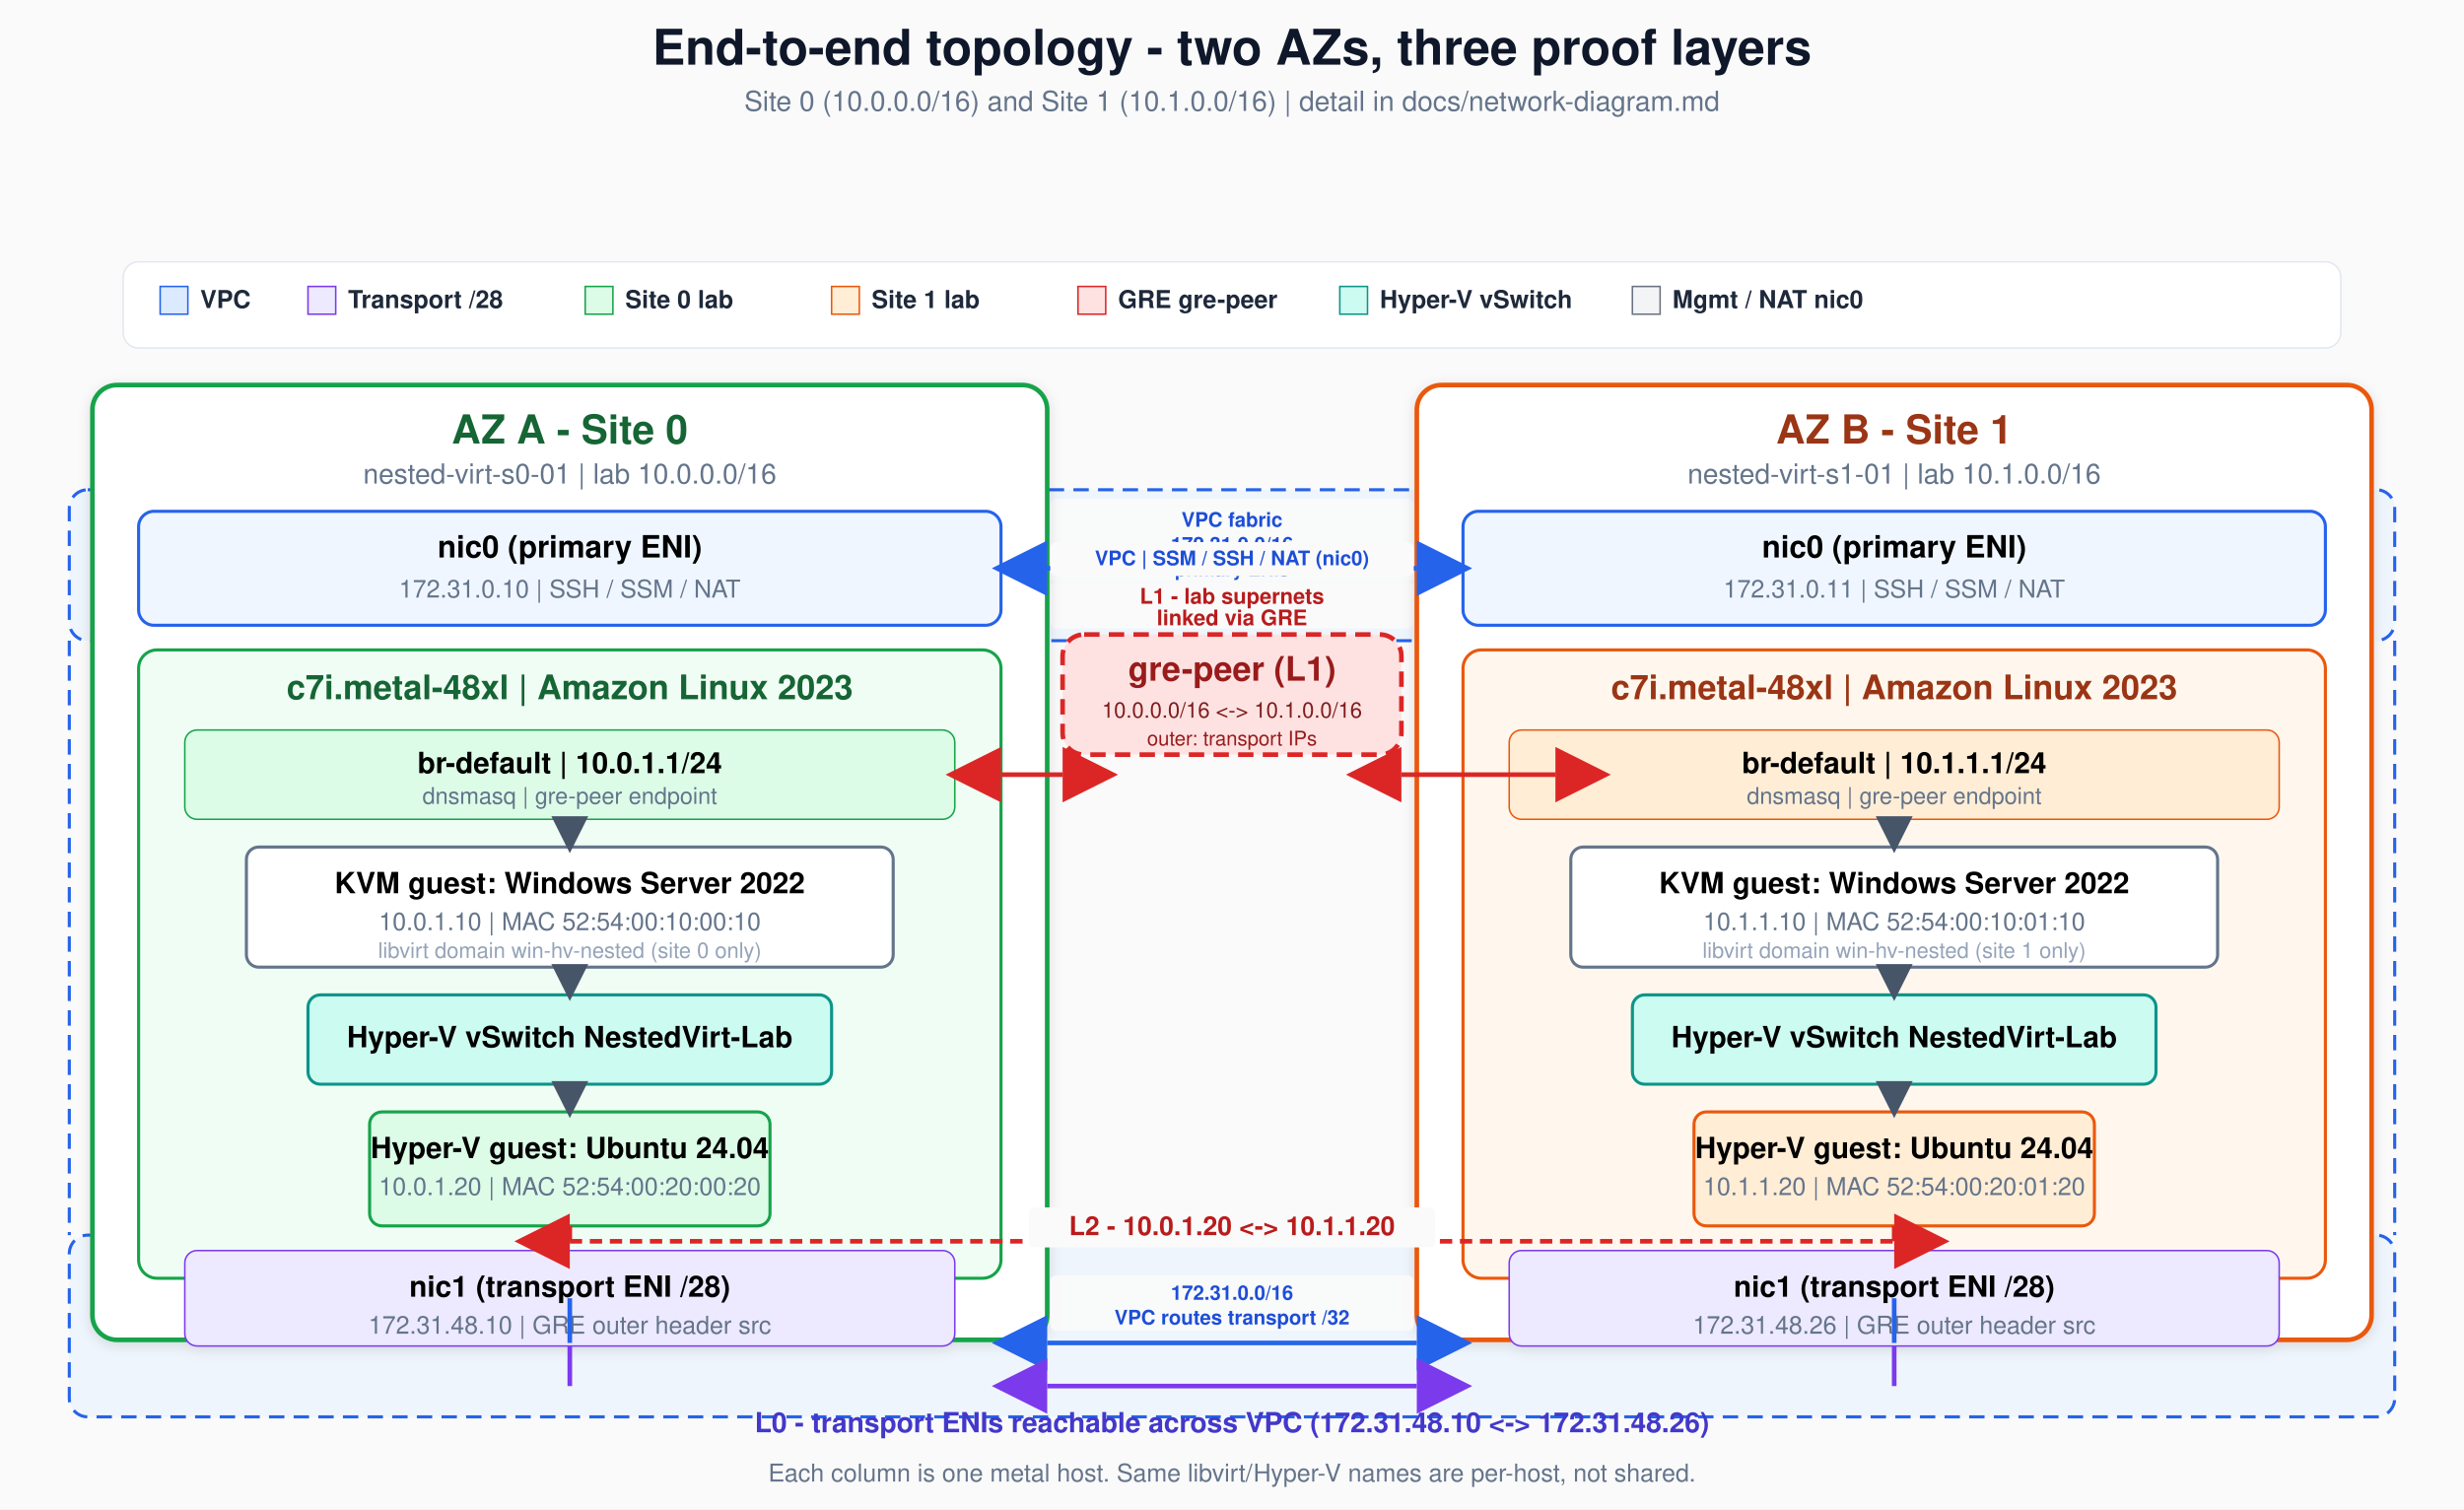
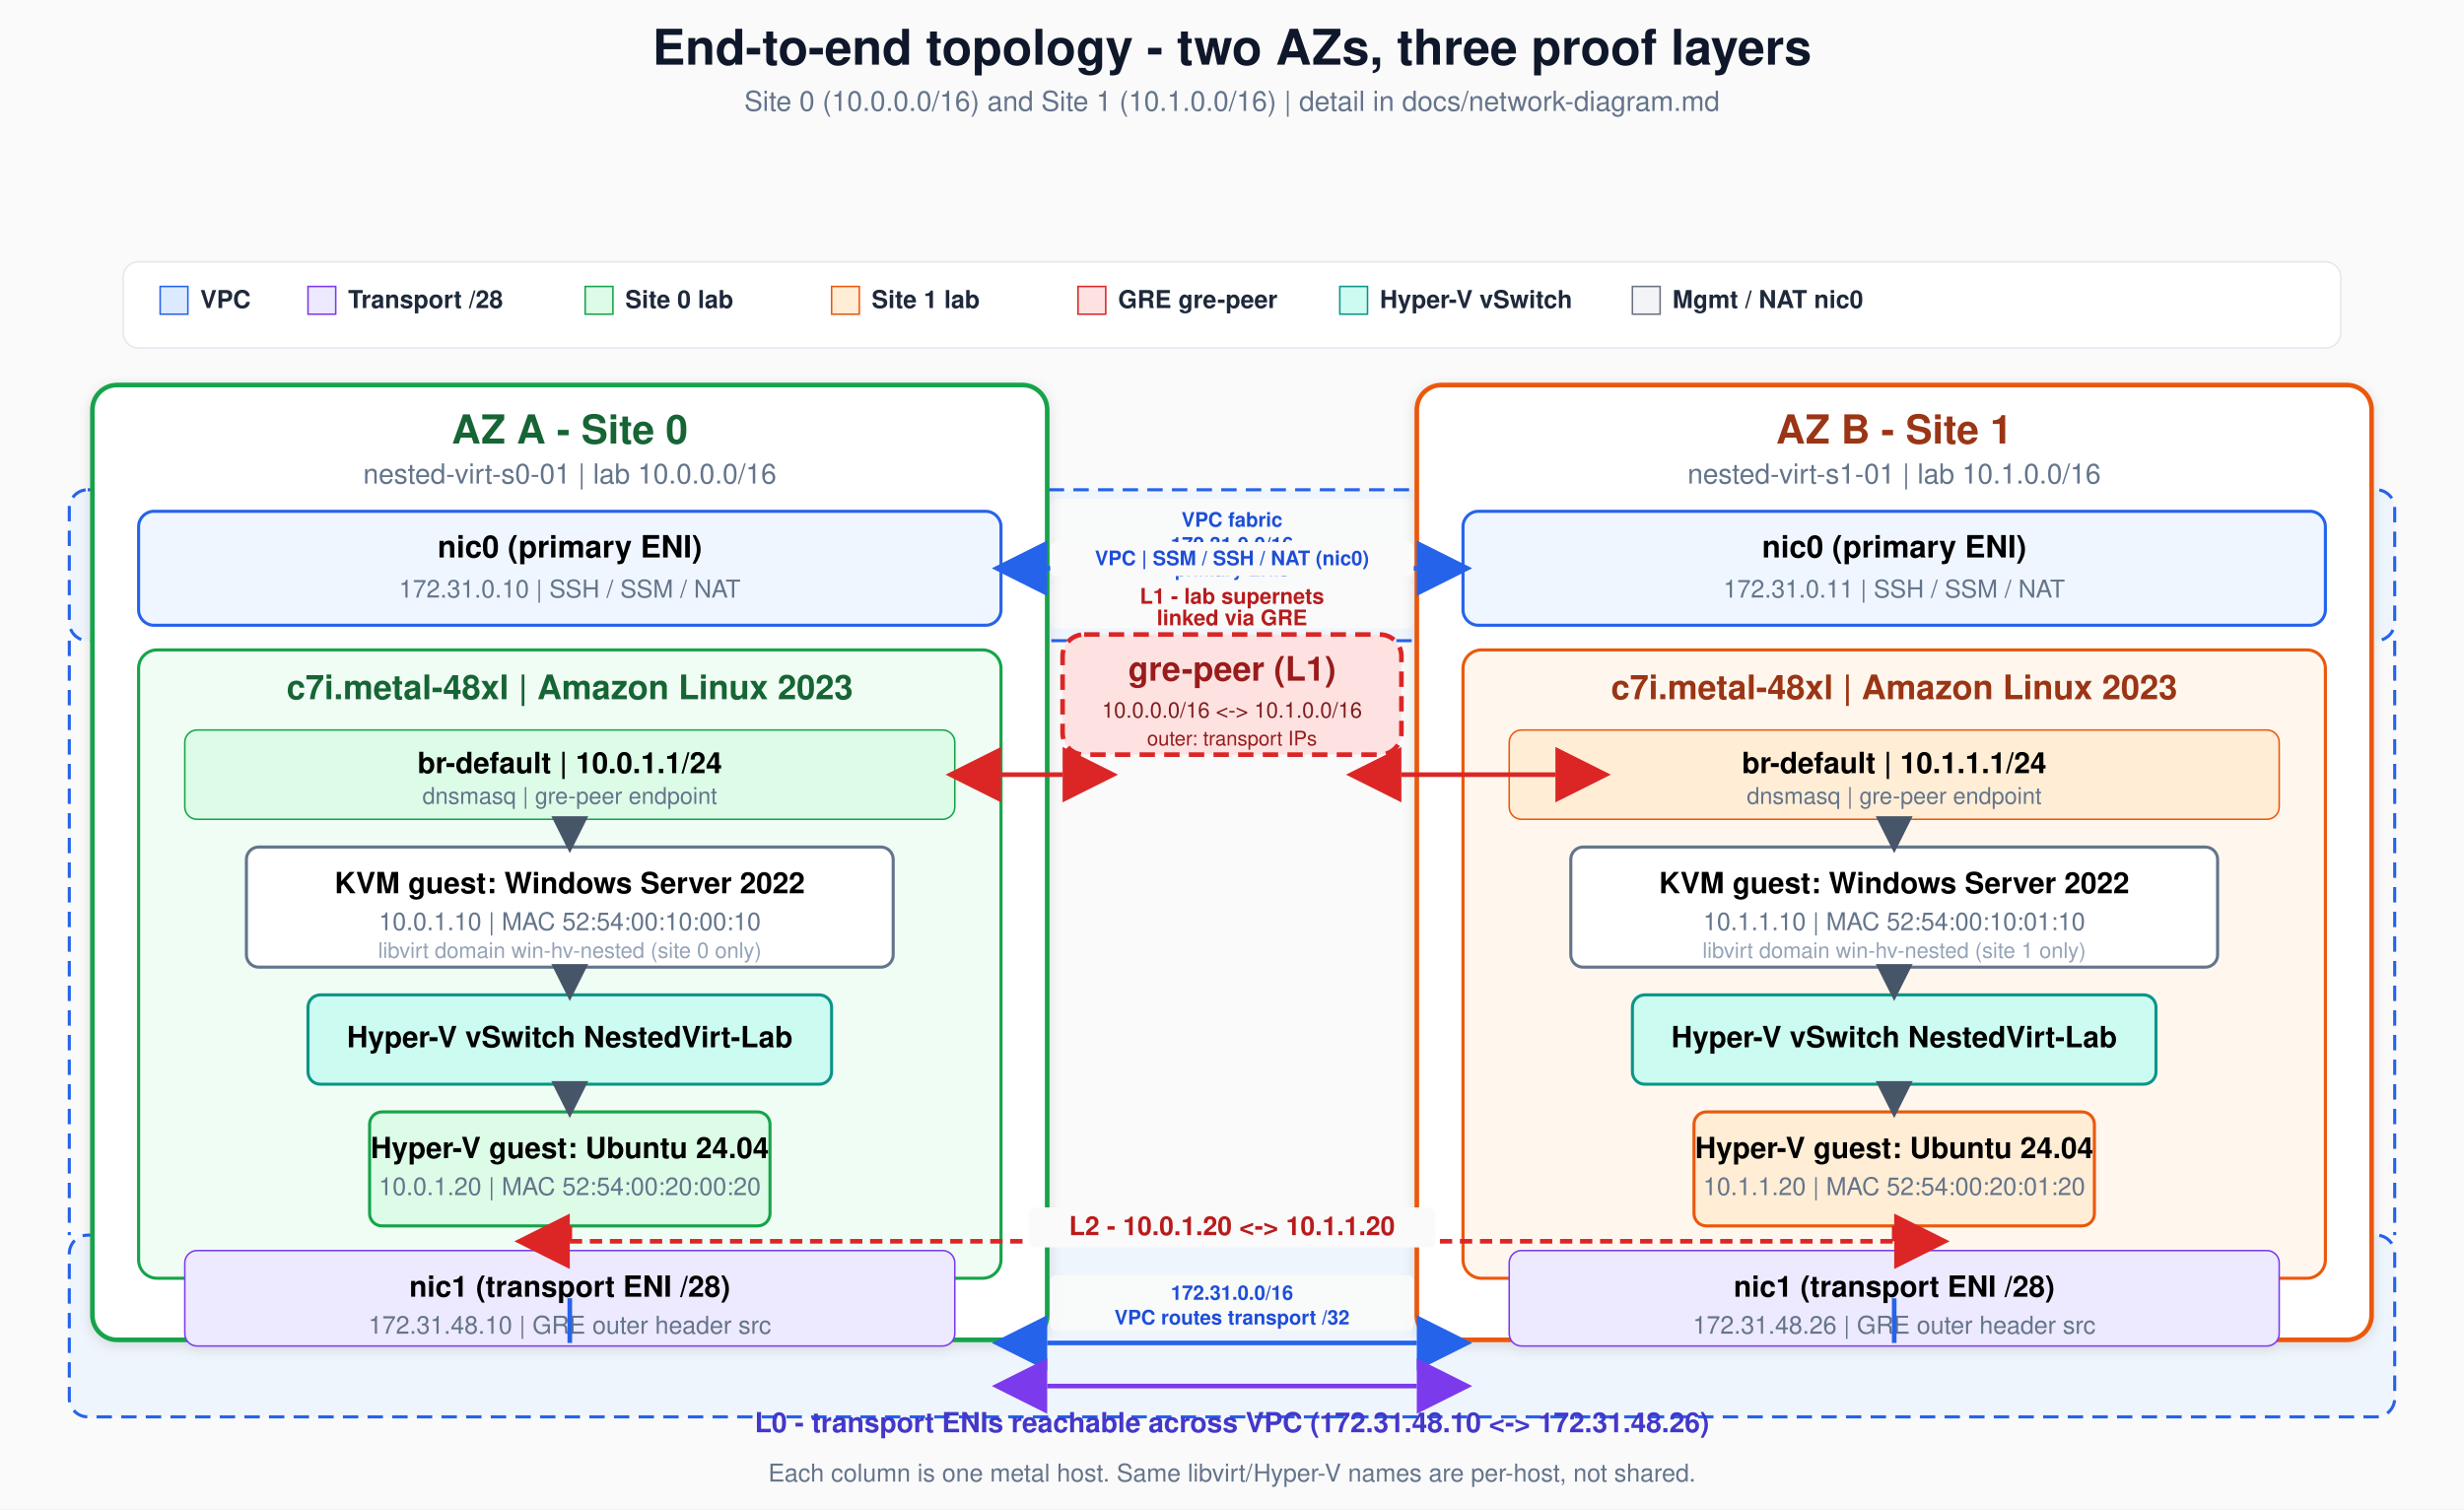
<svg xmlns="http://www.w3.org/2000/svg" viewBox="0 0 1600 980" font-family="Segoe UI, Helvetica, Arial, sans-serif">
  <defs>
    <marker id="arrow" markerWidth="12" markerHeight="12" refX="10" refY="6" orient="auto">
      <path d="M0,0 L12,6 L0,12 Z" fill="#475569" />
    </marker>
    <marker id="arrow-purple-right" markerWidth="12" markerHeight="12" refX="0" refY="6" orient="auto">
      <path d="M0,0 L12,6 L0,12 Z" fill="#7c3aed" />
    </marker>
    <marker id="arrow-purple-left" markerWidth="12" markerHeight="12" refX="12" refY="6" orient="auto">
      <path d="M12,0 L0,6 L12,12 Z" fill="#7c3aed" />
    </marker>
    <marker id="arrow-red-right" markerWidth="12" markerHeight="12" refX="0" refY="6" orient="auto">
      <path d="M0,0 L12,6 L0,12 Z" fill="#dc2626" />
    </marker>
    <marker id="arrow-red-left" markerWidth="12" markerHeight="12" refX="12" refY="6" orient="auto">
      <path d="M12,0 L0,6 L12,12 Z" fill="#dc2626" />
    </marker>
    <marker id="arrow-blue-right" markerWidth="12" markerHeight="12" refX="0" refY="6" orient="auto">
      <path d="M0,0 L12,6 L0,12 Z" fill="#2563eb" />
    </marker>
    <marker id="arrow-blue-left" markerWidth="12" markerHeight="12" refX="12" refY="6" orient="auto">
      <path d="M12,0 L0,6 L12,12 Z" fill="#2563eb" />
    </marker>
    <filter id="shadow" x="-2%" y="-2%" width="104%" height="104%">
      <feDropShadow dx="0" dy="2" stdDeviation="4" flood-opacity="0.12" />
    </filter>
  </defs>
  <rect width="1600" height="980" fill="#fafafa" />
  <text x="800" y="42" text-anchor="middle" font-size="32" font-weight="700" fill="#0f172a">End-to-end topology - two AZs, three proof layers</text>
  <text x="800" y="72" text-anchor="middle" font-size="18" fill="#64748b">Site 0 (10.0.0.0/16) and Site 1 (10.1.0.0/16) | detail in docs/network-diagram.md</text>
  <g transform="translate(80,170)">
    <rect x="0" y="0" width="1440" height="56" rx="10" fill="#ffffff" stroke="#e2e8f0" />
    <g font-size="16" font-weight="600">
      <rect x="24" y="16" width="18" height="18" fill="#dbeafe" stroke="#2563eb" />
      <text x="50" y="30" fill="#1e293b">VPC</text>
      <rect x="120" y="16" width="18" height="18" fill="#ede9fe" stroke="#7c3aed" />
      <text x="146" y="30" fill="#1e293b">Transport /28</text>
      <rect x="300" y="16" width="18" height="18" fill="#dcfce7" stroke="#16a34a" />
      <text x="326" y="30" fill="#1e293b">Site 0 lab</text>
      <rect x="460" y="16" width="18" height="18" fill="#ffedd5" stroke="#ea580c" />
      <text x="486" y="30" fill="#1e293b">Site 1 lab</text>
      <rect x="620" y="16" width="18" height="18" fill="#fee2e2" stroke="#dc2626" />
      <text x="646" y="30" fill="#1e293b">GRE gre-peer</text>
      <rect x="790" y="16" width="18" height="18" fill="#ccfbf1" stroke="#0d9488" />
      <text x="816" y="30" fill="#1e293b">Hyper-V vSwitch</text>
      <rect x="980" y="16" width="18" height="18" fill="#f3f4f6" stroke="#6b7280" />
      <text x="1006" y="30" fill="#1e293b">Mgmt / NAT nic0</text>
    </g>
  </g>
  <rect x="45" y="318" width="1510" height="98" rx="12" fill="#dbeafe" fill-opacity="0.35" stroke="#2563eb" stroke-width="2" stroke-dasharray="10 6" />
  <rect x="45" y="802" width="1510" height="118" rx="12" fill="#dbeafe" fill-opacity="0.35" stroke="#2563eb" stroke-width="2" stroke-dasharray="10 6" />
  <line x1="45" y1="416" x2="45" y2="802" stroke="#2563eb" stroke-width="2" stroke-dasharray="10 6" />
  <line x1="1555" y1="416" x2="1555" y2="802" stroke="#2563eb" stroke-width="2" stroke-dasharray="10 6" />
  <rect x="682" y="324" width="236" height="54" rx="4" fill="#fafafa" fill-opacity="0.95" />
  <text x="800" y="342" text-anchor="middle" font-size="13" font-weight="700" fill="#1d4ed8">VPC fabric</text>
  <text x="800" y="358" text-anchor="middle" font-size="13" font-weight="700" fill="#1d4ed8">172.31.0.0/16</text>
  <text x="800" y="374" text-anchor="middle" font-size="12" font-weight="600" fill="#1d4ed8">primary ENIs</text>
  <text x="800" y="388" text-anchor="middle" font-size="12" font-weight="600" fill="#1d4ed8">transport ENIs</text>
  <rect x="682" y="378" width="236" height="30" rx="4" fill="#fafafa" />
  <text x="800" y="392" text-anchor="middle" font-size="14" font-weight="700" fill="#b91c1c">L1 - lab supernets</text>
  <text x="800" y="406" text-anchor="middle" font-size="14" font-weight="700" fill="#b91c1c">linked via GRE</text>
  <g transform="translate(690, 412)">
    <rect x="0" y="0" width="220" height="78" rx="14" fill="#fee2e2" stroke="#dc2626" stroke-width="3" stroke-dasharray="10 6" />
    <text x="110" y="30" text-anchor="middle" font-size="22" font-weight="700" fill="#991b1b">gre-peer (L1)</text>
    <text x="110" y="54" text-anchor="middle" font-size="14" fill="#7f1d1d">10.0.0.0/16 &lt;-&gt; 10.1.0.0/16</text>
    <text x="110" y="72" text-anchor="middle" font-size="13" fill="#991b1b">outer: transport IPs</text>
  </g>
  <g transform="translate(60,250)" filter="url(#shadow)">
    <rect x="0" y="0" width="620" height="620" rx="16" fill="#ffffff" stroke="#16a34a" stroke-width="3" />
    <text x="310" y="38" text-anchor="middle" font-size="26" font-weight="700" fill="#166534">AZ A - Site 0</text>
    <text x="310" y="64" text-anchor="middle" font-size="18" fill="#64748b">nested-virt-s0-01 | lab 10.0.0.0/16</text>
    <rect x="30" y="82" width="560" height="74" rx="10" fill="#eff6ff" stroke="#2563eb" stroke-width="2" />
    <text x="310" y="112" text-anchor="middle" font-size="20" font-weight="600">nic0 (primary ENI)</text>
    <text x="310" y="138" text-anchor="middle" font-size="16" fill="#64748b">172.31.0.10 | SSH / SSM / NAT</text>
    <rect x="30" y="172" width="560" height="408" rx="12" fill="#f0fdf4" stroke="#16a34a" stroke-width="2" />
    <text x="310" y="204" text-anchor="middle" font-size="22" font-weight="700" fill="#166534">c7i.metal-48xl | Amazon Linux 2023</text>
    <rect x="60" y="224" width="500" height="58" rx="8" fill="#dcfce7" stroke="#16a34a" />
    <text x="310" y="252" text-anchor="middle" font-size="19" font-weight="600">br-default | 10.0.1.1/24</text>
    <text x="310" y="272" text-anchor="middle" font-size="15" fill="#64748b">dnsmasq | gre-peer endpoint</text>
    <rect x="100" y="300" width="420" height="78" rx="8" fill="#ffffff" stroke="#64748b" stroke-width="2" />
    <text x="310" y="330" text-anchor="middle" font-size="19" font-weight="600">KVM guest: Windows Server 2022</text>
    <text x="310" y="354" text-anchor="middle" font-size="16" fill="#64748b">10.0.1.10 | MAC 52:54:00:10:00:10</text>
    <text x="310" y="372" text-anchor="middle" font-size="14" fill="#94a3b8">libvirt domain win-hv-nested (site 0 only)</text>
    <rect x="140" y="396" width="340" height="58" rx="8" fill="#ccfbf1" stroke="#0d9488" stroke-width="2" />
    <text x="310" y="430" text-anchor="middle" font-size="19" font-weight="600">Hyper-V vSwitch NestedVirt-Lab</text>
    <rect x="180" y="472" width="260" height="74" rx="8" fill="#dcfce7" stroke="#16a34a" stroke-width="2" />
    <text x="310" y="502" text-anchor="middle" font-size="19" font-weight="700">Hyper-V guest: Ubuntu 24.04</text>
    <text x="310" y="526" text-anchor="middle" font-size="16" fill="#64748b">10.0.1.20 | MAC 52:54:00:20:00:20</text>
    <rect x="60" y="562" width="500" height="62" rx="8" fill="#ede9fe" stroke="#7c3aed" />
    <text x="310" y="592" text-anchor="middle" font-size="19" font-weight="600">nic1 (transport ENI /28)</text>
    <text x="310" y="616" text-anchor="middle" font-size="16" fill="#64748b">172.31.48.10 | GRE outer header src</text>
    <line x1="310" y1="282" x2="310" y2="300" stroke="#475569" stroke-width="2" marker-end="url(#arrow)" />
    <line x1="310" y1="378" x2="310" y2="396" stroke="#475569" stroke-width="2" marker-end="url(#arrow)" />
    <line x1="310" y1="454" x2="310" y2="472" stroke="#475569" stroke-width="2" marker-end="url(#arrow)" />
  </g>
  <g transform="translate(920,250)" filter="url(#shadow)">
    <rect x="0" y="0" width="620" height="620" rx="16" fill="#ffffff" stroke="#ea580c" stroke-width="3" />
    <text x="310" y="38" text-anchor="middle" font-size="26" font-weight="700" fill="#9a3412">AZ B - Site 1</text>
    <text x="310" y="64" text-anchor="middle" font-size="18" fill="#64748b">nested-virt-s1-01 | lab 10.1.0.0/16</text>
    <rect x="30" y="82" width="560" height="74" rx="10" fill="#eff6ff" stroke="#2563eb" stroke-width="2" />
    <text x="310" y="112" text-anchor="middle" font-size="20" font-weight="600">nic0 (primary ENI)</text>
    <text x="310" y="138" text-anchor="middle" font-size="16" fill="#64748b">172.31.0.11 | SSH / SSM / NAT</text>
    <rect x="30" y="172" width="560" height="408" rx="12" fill="#fff7ed" stroke="#ea580c" stroke-width="2" />
    <text x="310" y="204" text-anchor="middle" font-size="22" font-weight="700" fill="#9a3412">c7i.metal-48xl | Amazon Linux 2023</text>
    <rect x="60" y="224" width="500" height="58" rx="8" fill="#ffedd5" stroke="#ea580c" />
    <text x="310" y="252" text-anchor="middle" font-size="19" font-weight="600">br-default | 10.1.1.1/24</text>
    <text x="310" y="272" text-anchor="middle" font-size="15" fill="#64748b">dnsmasq | gre-peer endpoint</text>
    <rect x="100" y="300" width="420" height="78" rx="8" fill="#ffffff" stroke="#64748b" stroke-width="2" />
    <text x="310" y="330" text-anchor="middle" font-size="19" font-weight="600">KVM guest: Windows Server 2022</text>
    <text x="310" y="354" text-anchor="middle" font-size="16" fill="#64748b">10.1.1.10 | MAC 52:54:00:10:01:10</text>
    <text x="310" y="372" text-anchor="middle" font-size="14" fill="#94a3b8">libvirt domain win-hv-nested (site 1 only)</text>
    <rect x="140" y="396" width="340" height="58" rx="8" fill="#ccfbf1" stroke="#0d9488" stroke-width="2" />
    <text x="310" y="430" text-anchor="middle" font-size="19" font-weight="600">Hyper-V vSwitch NestedVirt-Lab</text>
    <rect x="180" y="472" width="260" height="74" rx="8" fill="#ffedd5" stroke="#ea580c" stroke-width="2" />
    <text x="310" y="502" text-anchor="middle" font-size="19" font-weight="700">Hyper-V guest: Ubuntu 24.04</text>
    <text x="310" y="526" text-anchor="middle" font-size="16" fill="#64748b">10.1.1.20 | MAC 52:54:00:20:01:20</text>
    <rect x="60" y="562" width="500" height="62" rx="8" fill="#ede9fe" stroke="#7c3aed" />
    <text x="310" y="592" text-anchor="middle" font-size="19" font-weight="600">nic1 (transport ENI /28)</text>
    <text x="310" y="616" text-anchor="middle" font-size="16" fill="#64748b">172.31.48.26 | GRE outer header src</text>
    <line x1="310" y1="282" x2="310" y2="300" stroke="#475569" stroke-width="2" marker-end="url(#arrow)" />
    <line x1="310" y1="378" x2="310" y2="396" stroke="#475569" stroke-width="2" marker-end="url(#arrow)" />
    <line x1="310" y1="454" x2="310" y2="472" stroke="#475569" stroke-width="2" marker-end="url(#arrow)" />
  </g>
  <line x1="650" y1="369" x2="680" y2="369" stroke="#2563eb" stroke-width="3" />
  <line x1="680" y1="369" x2="920" y2="369" stroke="#2563eb" stroke-width="3" marker-start="url(#arrow-blue-left)" marker-end="url(#arrow-blue-right)" />
  <line x1="920" y1="369" x2="950" y2="369" stroke="#2563eb" stroke-width="3" />
  <rect x="682" y="352" width="236" height="22" rx="4" fill="#fafafa" />
  <text x="800" y="367" text-anchor="middle" font-size="13" font-weight="700" fill="#1d4ed8">VPC | SSM / SSH / NAT (nic0)</text>
  <line x1="650" y1="503" x2="690" y2="503" stroke="#dc2626" stroke-width="3" marker-start="url(#arrow-red-left)" marker-end="url(#arrow-red-right)" />
  <line x1="910" y1="503" x2="1010" y2="503" stroke="#dc2626" stroke-width="3" marker-start="url(#arrow-red-left)" marker-end="url(#arrow-red-right)" />
  <line x1="370" y1="796" x2="370" y2="806" stroke="#dc2626" stroke-width="3" />
  <line x1="370" y1="806" x2="665" y2="806" stroke="#dc2626" stroke-width="3" stroke-dasharray="8 5" marker-start="url(#arrow-red-left)" />
  <rect x="668" y="784" width="264" height="26" rx="4" fill="#fafafa" />
  <text x="800" y="802" text-anchor="middle" font-size="17" font-weight="700" fill="#b91c1c">L2 - 10.0.1.20 &lt;-&gt; 10.1.1.20</text>
  <line x1="935" y1="806" x2="1230" y2="806" stroke="#dc2626" stroke-width="3" stroke-dasharray="8 5" marker-end="url(#arrow-red-right)" />
  <line x1="1230" y1="806" x2="1230" y2="796" stroke="#dc2626" stroke-width="3" />
  <line x1="370" y1="843" x2="370" y2="872" stroke="#2563eb" stroke-width="3" />
  <line x1="1230" y1="843" x2="1230" y2="872" stroke="#2563eb" stroke-width="3" />
  <line x1="680" y1="872" x2="920" y2="872" stroke="#2563eb" stroke-width="3" marker-start="url(#arrow-blue-left)" marker-end="url(#arrow-blue-right)" />
  <rect x="682" y="828" width="236" height="36" rx="4" fill="#fafafa" fill-opacity="0.95" />
  <text x="800" y="844" text-anchor="middle" font-size="13" font-weight="700" fill="#1d4ed8">172.31.0.0/16</text>
  <text x="800" y="860" text-anchor="middle" font-size="13" font-weight="700" fill="#1d4ed8">VPC routes transport /32</text>
  <line x1="680" y1="900" x2="920" y2="900" stroke="#7c3aed" stroke-width="3" marker-start="url(#arrow-purple-left)" marker-end="url(#arrow-purple-right)" />
-   <line x1="370" y1="874" x2="370" y2="900" stroke="#7c3aed" stroke-width="3" />
-   <line x1="1230" y1="874" x2="1230" y2="900" stroke="#7c3aed" stroke-width="3" />
  <text x="800" y="930" text-anchor="middle" font-size="18" font-weight="700" fill="#4338ca">L0 - transport ENIs reachable across VPC (172.31.48.10 &lt;-&gt; 172.31.48.26)</text>
  <text x="800" y="962" text-anchor="middle" font-size="16" fill="#64748b">Each column is one metal host. Same libvirt/Hyper-V names are per-host, not shared.</text>
</svg>
